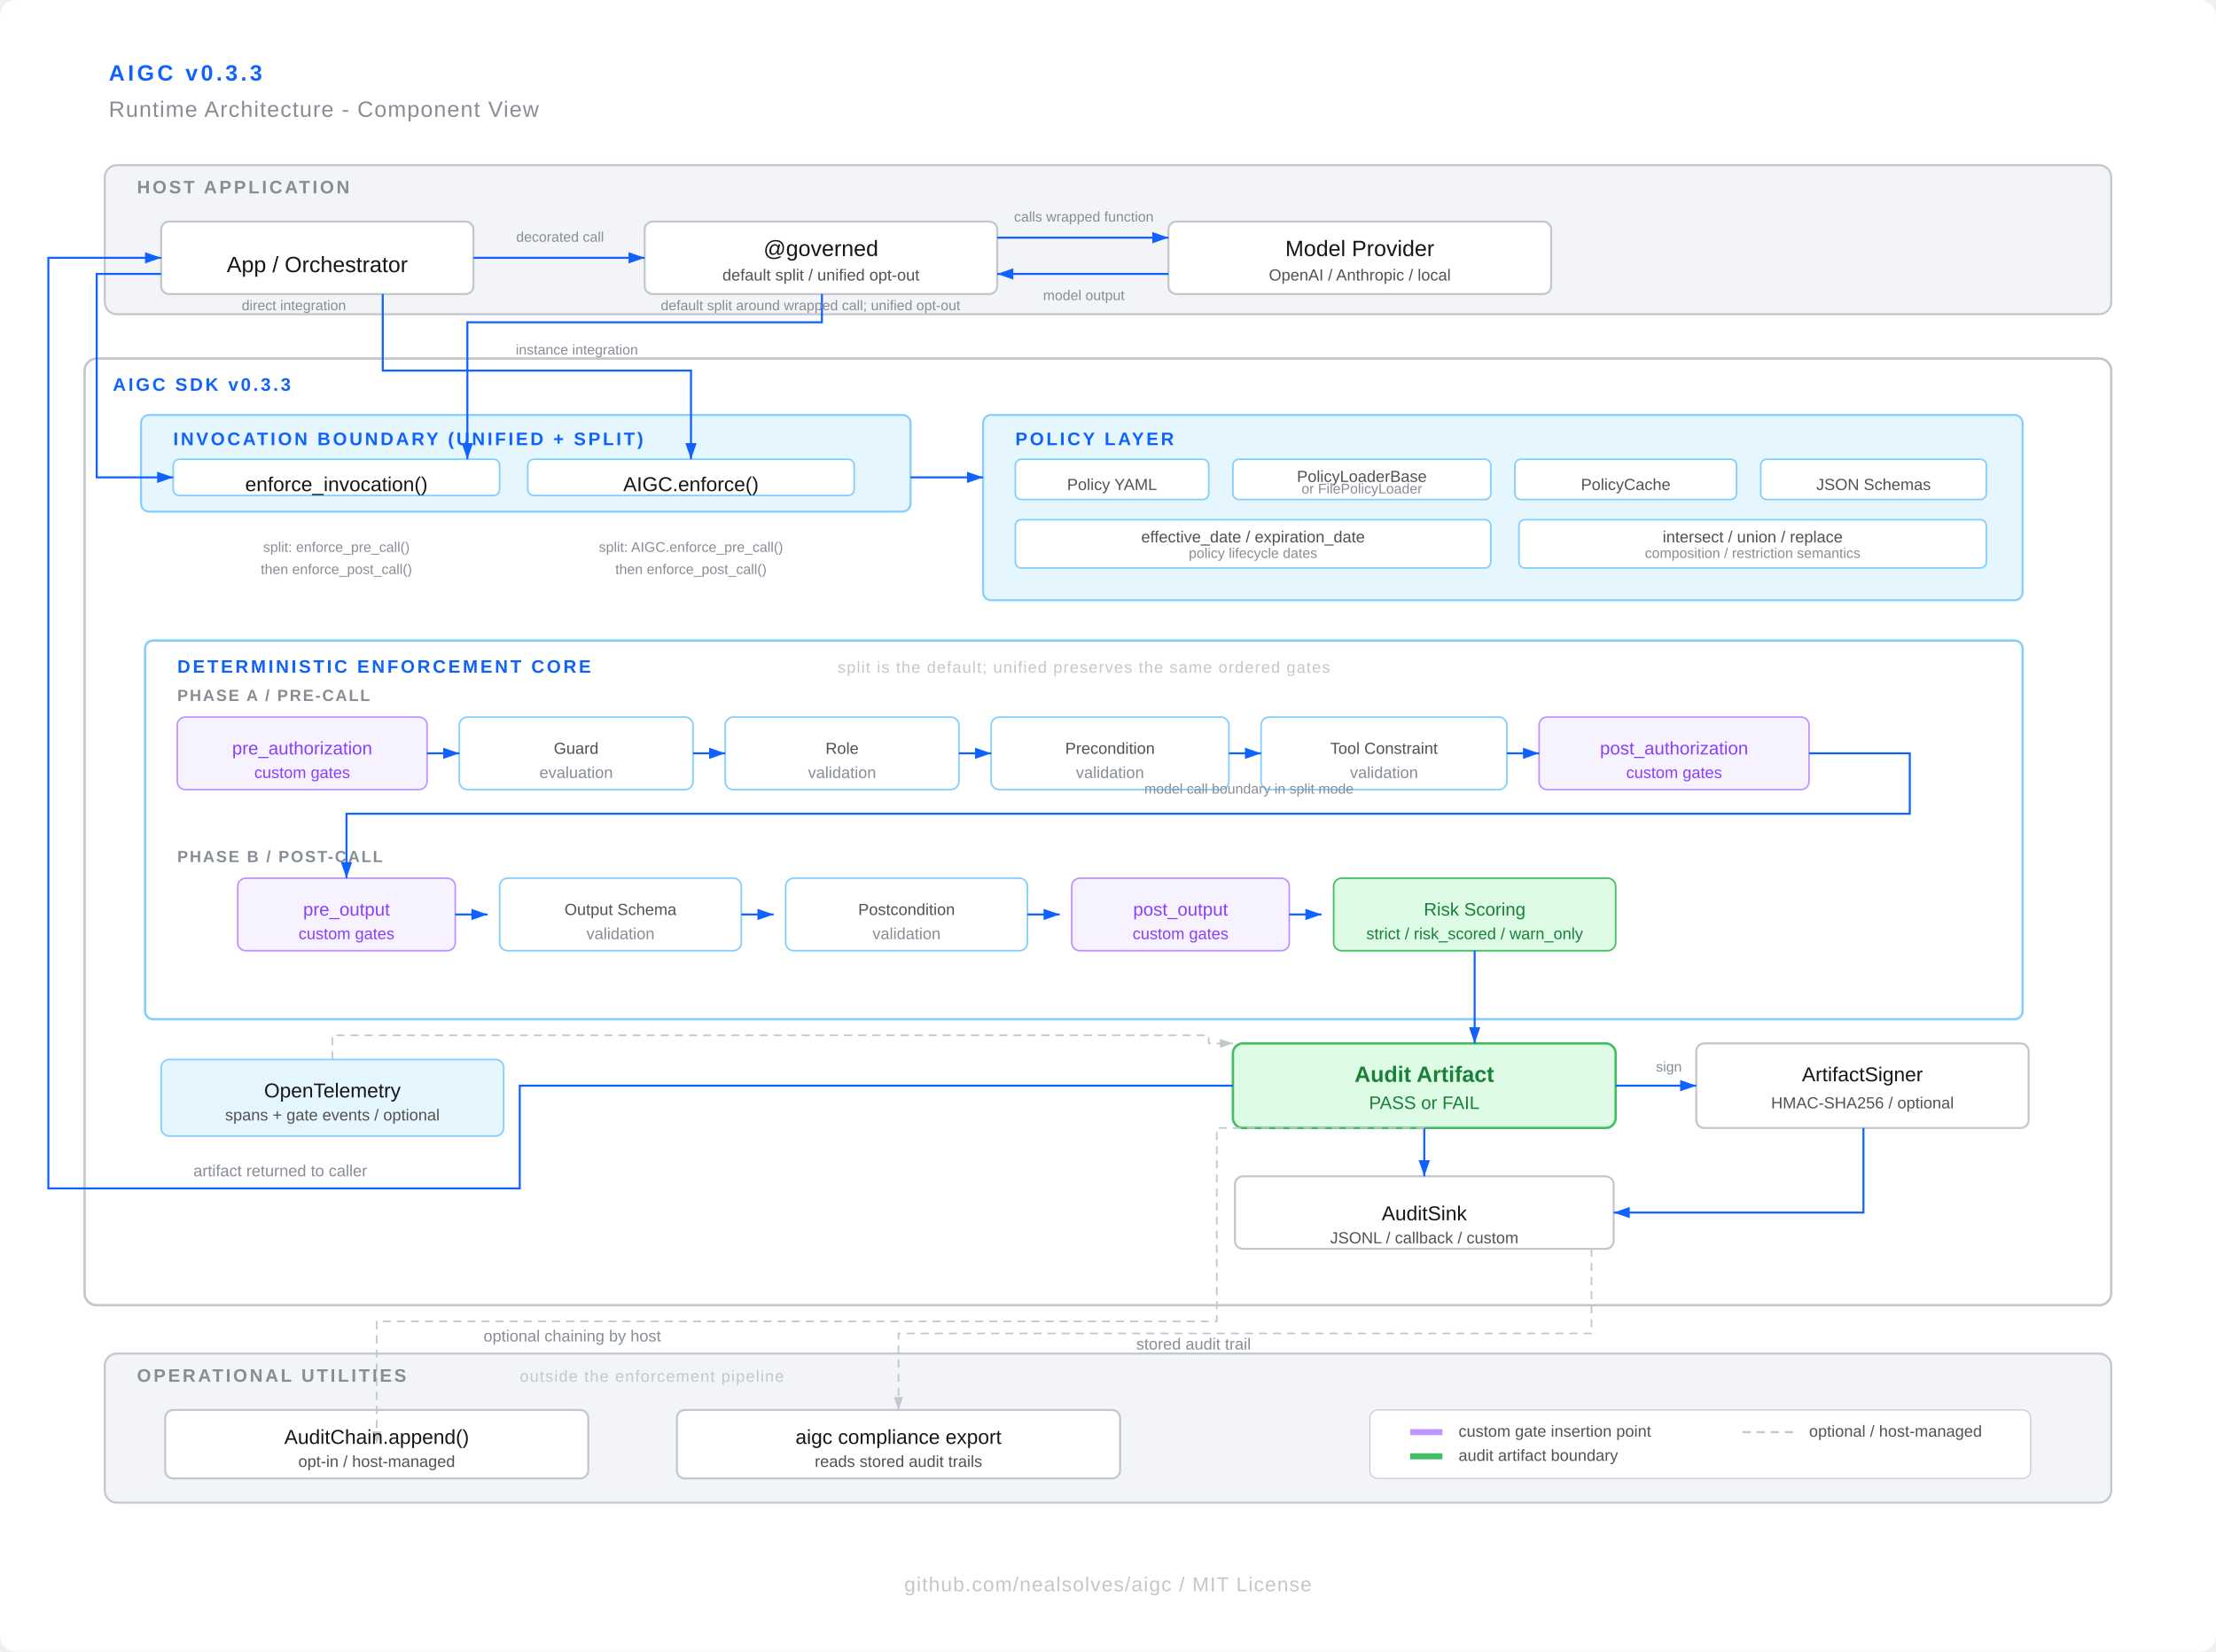
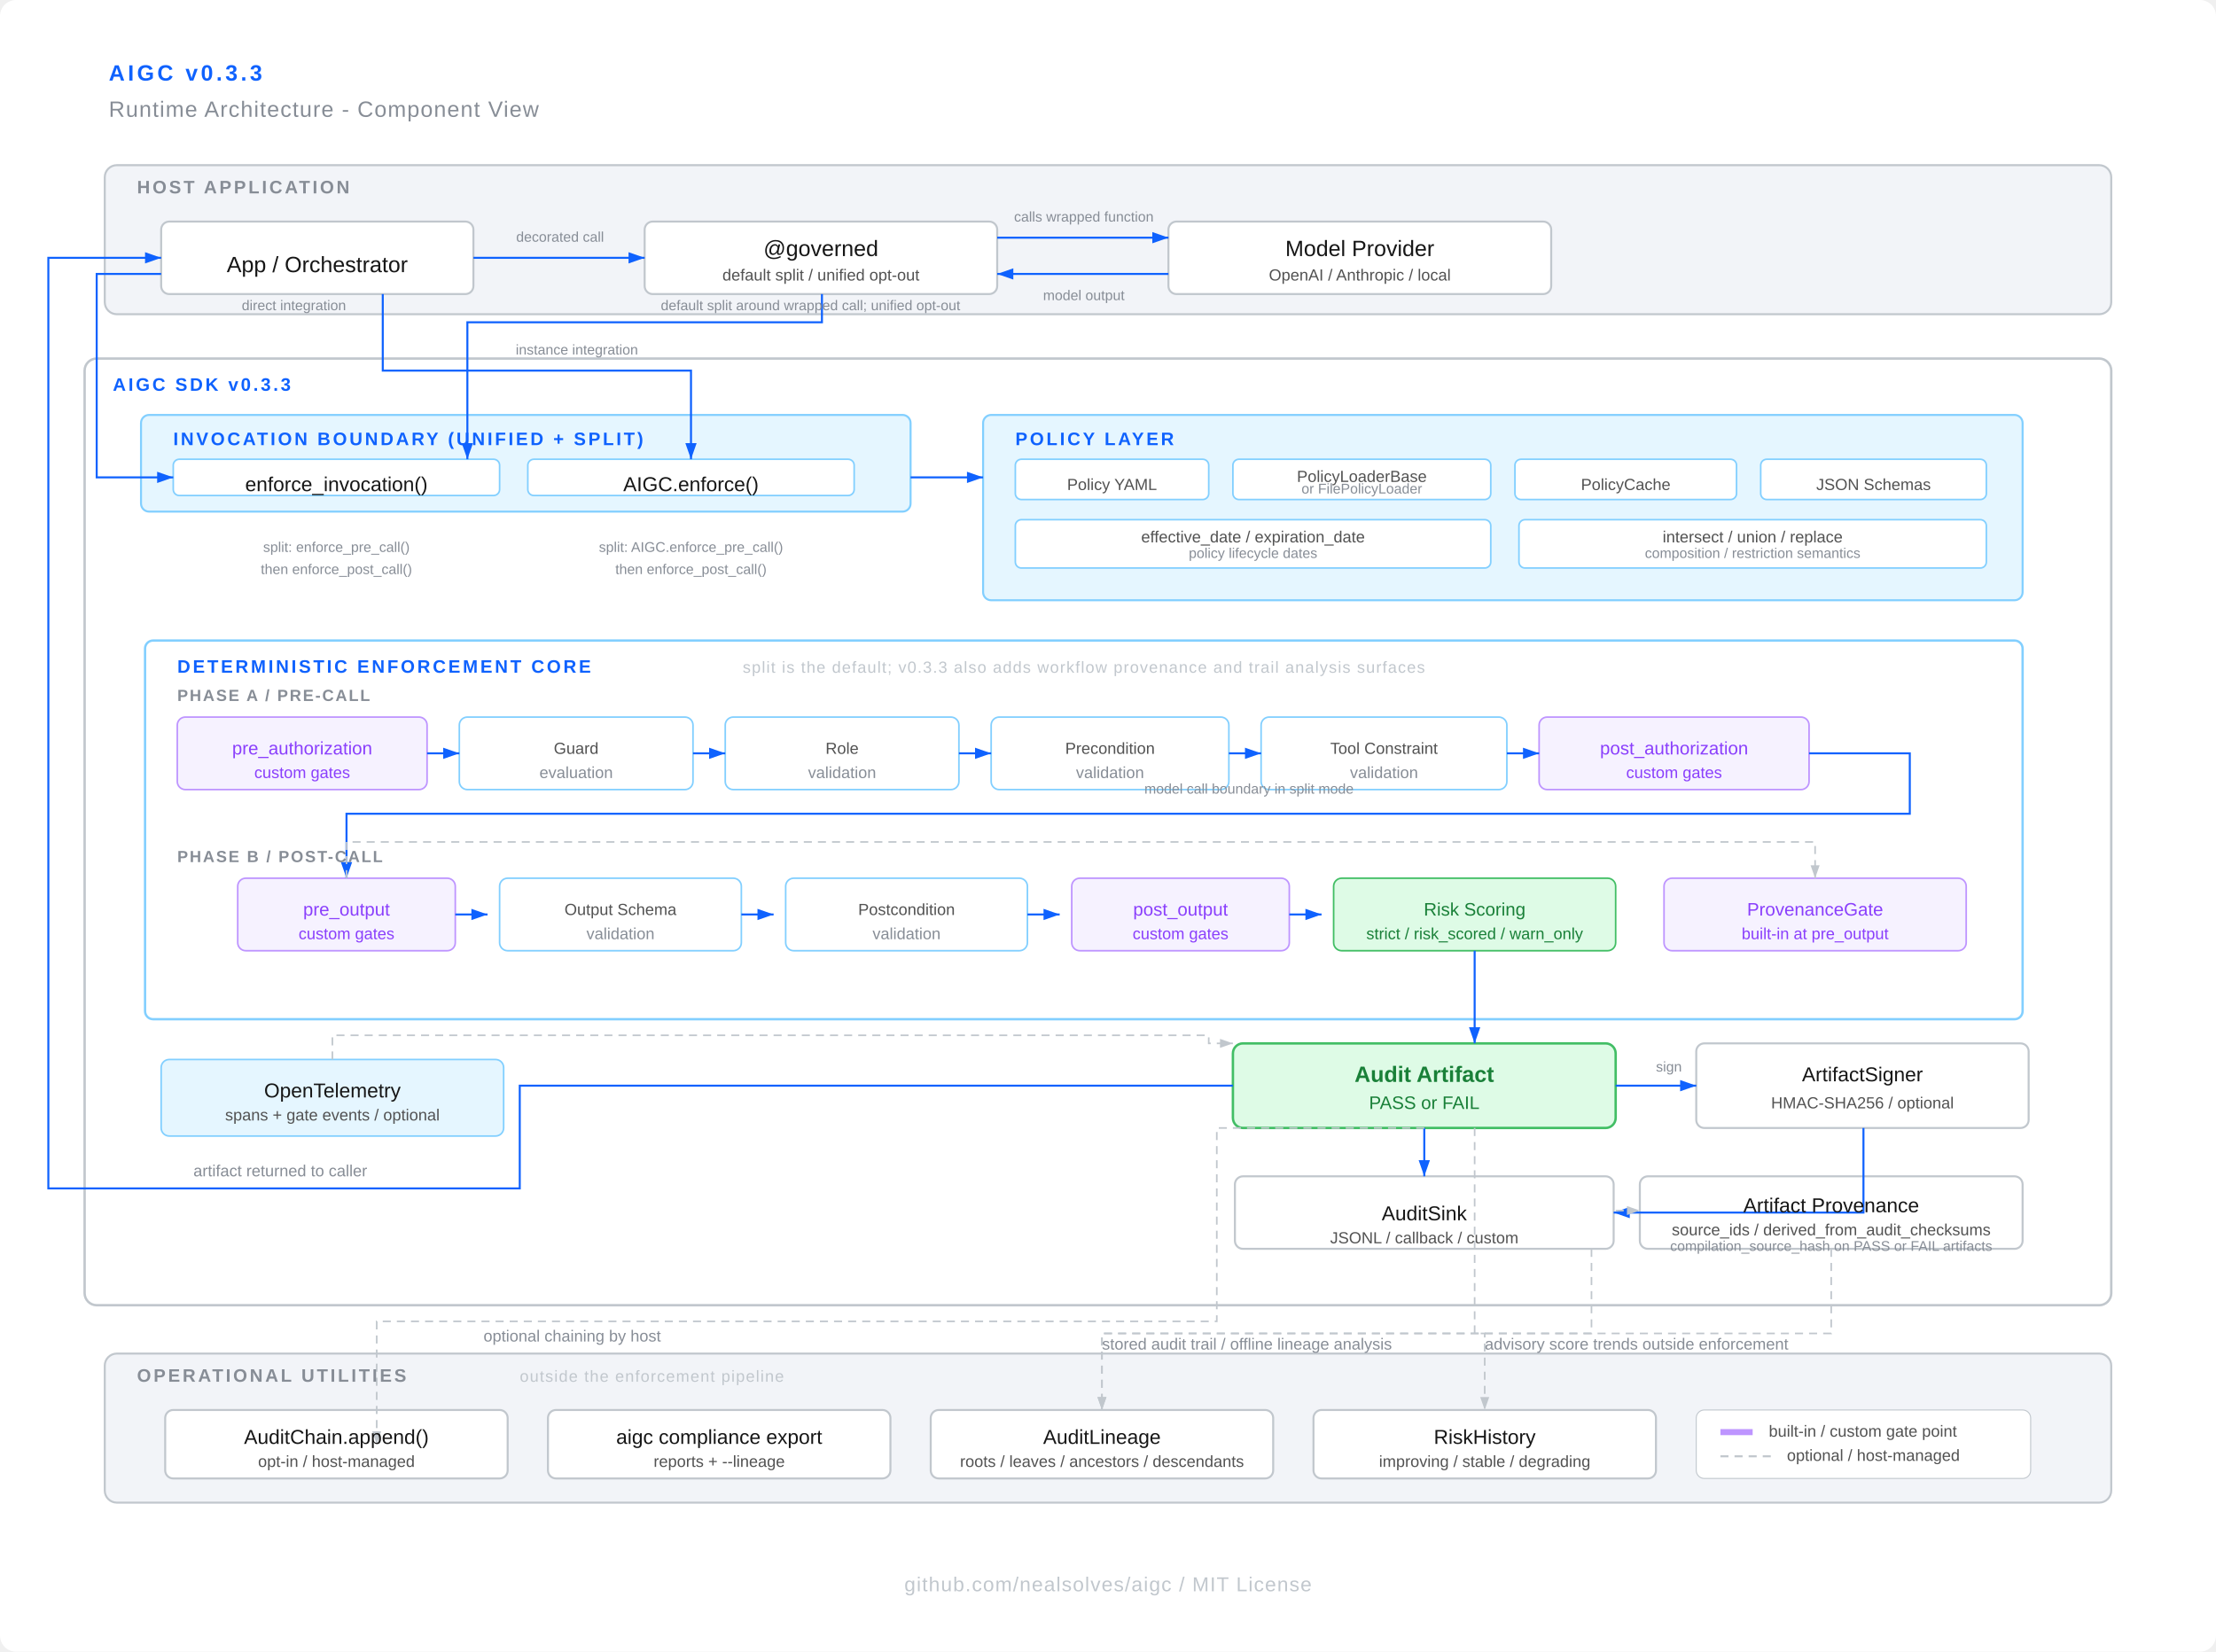
<svg xmlns="http://www.w3.org/2000/svg" viewBox="0 0 1100 820">
  <defs>
    <style>
      svg {
        font-family: 'IBM Plex Sans', Arial, sans-serif;
      }

      .mono {
        font-family: 'IBM Plex Mono', 'IBM Plex Sans', Arial, sans-serif;
      }

      .title {
        fill: #0f62fe;
        font-size: 11px;
        font-weight: 700;
        letter-spacing: 1.5px;
      }

      .subtitle {
        fill: #878d96;
        font-size: 11px;
        letter-spacing: 0.5px;
      }

      .section {
        fill: #878d96;
        font-size: 9px;
        font-weight: 600;
        letter-spacing: 1.2px;
      }

      .section-blue {
        fill: #0f62fe;
        font-size: 9px;
        font-weight: 700;
        letter-spacing: 1.2px;
      }

      .group-label {
        fill: #878d96;
        font-size: 8px;
        font-weight: 600;
        letter-spacing: 0.8px;
      }

      .caption {
        fill: #878d96;
        font-size: 8px;
      }

      .tiny {
        fill: #878d96;
        font-size: 7px;
      }

      .label {
        fill: #161616;
        font-size: 11px;
        font-weight: 500;
        text-anchor: middle;
        dominant-baseline: middle;
      }

      .label-mid {
        fill: #161616;
        font-size: 10px;
        font-weight: 500;
        text-anchor: middle;
        dominant-baseline: middle;
      }

      .detail {
        fill: #525252;
        font-size: 8px;
        dominant-baseline: middle;
      }

      .detail-mid {
        fill: #878d96;
        font-size: 8px;
        dominant-baseline: middle;
      }

      .note {
        fill: #c1c7cd;
        font-size: 8px;
        letter-spacing: 0.5px;
      }

      .host-wrap {
        fill: #f2f4f8;
        stroke: #c1c7cd;
        stroke-width: 1;
      }

      .host-box,
      .sink-box,
      .signer-box,
      .ops-box,
      .legend-box {
        fill: #ffffff;
        stroke: #c1c7cd;
        stroke-width: 1;
      }

      .sdk-wrap {
        fill: none;
        stroke: #c1c7cd;
        stroke-width: 1.2;
      }

      .inv-wrap,
      .policy-wrap {
        fill: #e5f6ff;
        stroke: #82cfff;
        stroke-width: 1;
      }

      .inv-box,
      .policy-box {
        fill: #ffffff;
        stroke: #82cfff;
        stroke-width: 0.8;
      }

      .core-wrap {
        fill: #ffffff;
        stroke: #82cfff;
        stroke-width: 1.15;
      }

      .otel-box {
        fill: #e5f6ff;
        stroke: #82cfff;
        stroke-width: 0.8;
      }

      .custom-box {
        fill: #f6f2ff;
        stroke: #be95ff;
        stroke-width: 0.8;
      }

      .risk-box {
        fill: #defbe6;
        stroke: #42be65;
        stroke-width: 0.8;
      }

      .artifact-box {
        fill: #defbe6;
        stroke: #42be65;
        stroke-width: 1.2;
      }

      .ops-wrap {
        fill: #f2f4f8;
        stroke: #c1c7cd;
        stroke-width: 1;
      }

      .legend-wrap {
        fill: #ffffff;
        stroke: #c1c7cd;
        stroke-width: 0.5;
      }

      .purple {
        fill: #8a3ffc;
        font-size: 9px;
        font-weight: 500;
        text-anchor: middle;
        dominant-baseline: middle;
      }

      .purple-sub {
        fill: #8a3ffc;
        font-size: 8px;
        text-anchor: middle;
        dominant-baseline: middle;
      }

      .green {
        fill: #198038;
        font-size: 11px;
        font-weight: 600;
        text-anchor: middle;
        dominant-baseline: middle;
      }

      .green-mid {
        fill: #198038;
        font-size: 9px;
        font-weight: 500;
        text-anchor: middle;
        dominant-baseline: middle;
      }

      .green-sub {
        fill: #198038;
        font-size: 9px;
        text-anchor: middle;
        dominant-baseline: middle;
      }

      .green-detail {
        fill: #198038;
        font-size: 8px;
        text-anchor: middle;
        dominant-baseline: middle;
      }

      .conn {
        fill: none;
        stroke: #0f62fe;
        stroke-width: 1;
      }

      .conn-dim {
        fill: none;
        stroke: #c1c7cd;
        stroke-width: 0.8;
        stroke-dasharray: 4 3;
      }

      .legend-purple {
        stroke: #be95ff;
        stroke-width: 3;
      }

      .legend-dim {
        stroke: #c1c7cd;
        stroke-width: 1;
        stroke-dasharray: 4 3;
      }

      .legend-green {
        stroke: #42be65;
        stroke-width: 3;
      }

      .watermark {
        fill: #c1c7cd;
        font-size: 10px;
        letter-spacing: 0.5px;
      }
    </style>
    <marker id="arrow" viewBox="0 0 10 7" refX="10" refY="3.5" markerWidth="8" markerHeight="6" orient="auto">
      <path d="M0 0 L10 3.5 L0 7 z" fill="#0f62fe" />
    </marker>
    <marker id="arrow-dim" viewBox="0 0 10 7" refX="10" refY="3.5" markerWidth="8" markerHeight="6" orient="auto">
      <path d="M0 0 L10 3.5 L0 7 z" fill="#c1c7cd" />
    </marker>
  </defs>
  <rect width="1100" height="820" fill="#ffffff" rx="8" />
  <text class="title mono" x="54" y="40">AIGC v0.3.3</text>
  <text class="subtitle mono" x="54" y="58">Runtime Architecture - Component View</text>
  <rect class="host-wrap" x="52" y="82" width="996" height="74" rx="6" />
  <rect class="sdk-wrap" x="42" y="178" width="1006" height="470" rx="6" />
  <rect class="inv-wrap" x="70" y="206" width="382" height="48" rx="4" />
  <rect class="policy-wrap" x="488" y="206" width="516" height="92" rx="4" />
  <rect class="core-wrap" x="72" y="318" width="932" height="188" rx="4" />
  <rect class="otel-box" x="80" y="526" width="170" height="38" rx="4" />
  <rect class="artifact-box" x="612" y="518" width="190" height="42" rx="5" />
  <rect class="signer-box" x="842" y="518" width="165" height="42" rx="4" />
  <rect class="sink-box" x="613" y="584" width="188" height="36" rx="4" />
  <rect class="ops-wrap" x="52" y="672" width="996" height="74" rx="6" />
  <rect class="host-box" x="80" y="110" width="155" height="36" rx="4" />
  <rect class="host-box" x="320" y="110" width="175" height="36" rx="4" />
  <rect class="host-box" x="580" y="110" width="190" height="36" rx="4" />
  <rect class="inv-box" x="86" y="228" width="162" height="18" rx="3" />
  <rect class="inv-box" x="262" y="228" width="162" height="18" rx="3" />
  <rect class="policy-box" x="504" y="228" width="96" height="20" rx="3" />
  <rect class="policy-box" x="612" y="228" width="128" height="20" rx="3" />
  <rect class="policy-box" x="752" y="228" width="110" height="20" rx="3" />
  <rect class="policy-box" x="874" y="228" width="112" height="20" rx="3" />
  <rect class="policy-box" x="504" y="258" width="236" height="24" rx="3" />
  <rect class="policy-box" x="754" y="258" width="232" height="24" rx="3" />
  <rect class="custom-box" x="88" y="356" width="124" height="36" rx="4" />
  <rect class="inv-box" x="228" y="356" width="116" height="36" rx="4" />
  <rect class="inv-box" x="360" y="356" width="116" height="36" rx="4" />
  <rect class="inv-box" x="492" y="356" width="118" height="36" rx="4" />
  <rect class="inv-box" x="626" y="356" width="122" height="36" rx="4" />
  <rect class="custom-box" x="764" y="356" width="134" height="36" rx="4" />
  <rect class="custom-box" x="118" y="436" width="108" height="36" rx="4" />
  <rect class="inv-box" x="248" y="436" width="120" height="36" rx="4" />
  <rect class="inv-box" x="390" y="436" width="120" height="36" rx="4" />
  <rect class="custom-box" x="532" y="436" width="108" height="36" rx="4" />
  <rect class="risk-box" x="662" y="436" width="140" height="36" rx="4" />
-   <rect class="ops-box" x="82" y="700" width="210" height="34" rx="4" />
-   <rect class="ops-box" x="336" y="700" width="220" height="34" rx="4" />
-   <rect class="legend-wrap" x="680" y="700" width="328" height="34" rx="4" />
+   <rect class="custom-box" x="826" y="436" width="150" height="36" rx="4" />
+   <rect class="ops-box" x="814" y="584" width="190" height="36" rx="4" />
+   <rect class="ops-box" x="82" y="700" width="170" height="34" rx="4" />
+   <rect class="ops-box" x="272" y="700" width="170" height="34" rx="4" />
+   <rect class="ops-box" x="462" y="700" width="170" height="34" rx="4" />
+   <rect class="ops-box" x="652" y="700" width="170" height="34" rx="4" />
+   <rect class="legend-wrap" x="842" y="700" width="166" height="34" rx="4" />
  <g id="connectors">
    <line class="conn" x1="235" y1="128" x2="320" y2="128" marker-end="url(#arrow)" />
    <line class="conn" x1="495" y1="118" x2="580" y2="118" marker-end="url(#arrow)" />
    <line class="conn" x1="580" y1="136" x2="495" y2="136" marker-end="url(#arrow)" />
    <polyline class="conn" points="80,136 48,136 48,237 86,237" marker-end="url(#arrow)" />
    <polyline class="conn" points="190,146 190,184 343,184 343,228" marker-end="url(#arrow)" />
    <polyline class="conn" points="408,146 408,160 232,160 232,228" marker-end="url(#arrow)" />
    <line class="conn" x1="452" y1="237" x2="488" y2="237" marker-end="url(#arrow)" />
    <line class="conn" x1="212" y1="374" x2="228" y2="374" marker-end="url(#arrow)" />
    <line class="conn" x1="344" y1="374" x2="360" y2="374" marker-end="url(#arrow)" />
    <line class="conn" x1="476" y1="374" x2="492" y2="374" marker-end="url(#arrow)" />
    <line class="conn" x1="610" y1="374" x2="626" y2="374" marker-end="url(#arrow)" />
    <line class="conn" x1="748" y1="374" x2="764" y2="374" marker-end="url(#arrow)" />
    <polyline class="conn" points="898,374 948,374 948,404 172,404 172,436" marker-end="url(#arrow)" />
    <line class="conn" x1="226" y1="454" x2="242" y2="454" marker-end="url(#arrow)" />
    <line class="conn" x1="368" y1="454" x2="384" y2="454" marker-end="url(#arrow)" />
    <line class="conn" x1="510" y1="454" x2="526" y2="454" marker-end="url(#arrow)" />
    <line class="conn" x1="640" y1="454" x2="656" y2="454" marker-end="url(#arrow)" />
    <line class="conn" x1="732" y1="472" x2="732" y2="518" marker-end="url(#arrow)" />
    <line class="conn" x1="802" y1="539" x2="842" y2="539" marker-end="url(#arrow)" />
    <line class="conn" x1="707" y1="560" x2="707" y2="584" marker-end="url(#arrow)" />
    <polyline class="conn" points="925,560 925,602 801,602" marker-end="url(#arrow)" />
    <polyline class="conn" points="612,539 258,539 258,590 24,590 24,128 80,128" marker-end="url(#arrow)" />
    <polyline class="conn-dim" points="165,526 165,514 600,514 600,518 612,518" marker-end="url(#arrow-dim)" />
    <polyline class="conn-dim" points="707,560 604,560 604,656 187,656 187,717" marker-end="url(#arrow-dim)" />
-     <polyline class="conn-dim" points="790,620 790,662 446,662 446,700" marker-end="url(#arrow-dim)" />
+     <polyline class="conn-dim" points="172,436 172,418 901,418 901,436" marker-end="url(#arrow-dim)" />
+     <line class="conn-dim" x1="802" y1="601" x2="814" y2="601" marker-end="url(#arrow-dim)" />
+     <polyline class="conn-dim" points="790,620 790,662 547,662 547,700" marker-end="url(#arrow-dim)" />
+     <polyline class="conn-dim" points="909,620 909,662 547,662 547,700" marker-end="url(#arrow-dim)" />
+     <polyline class="conn-dim" points="732,560 732,662 737,662 737,700" marker-end="url(#arrow-dim)" />
  </g>
  <g id="labels">
    <text class="section mono" x="68" y="96">HOST APPLICATION</text>
    <text class="label" x="157.5" y="132" text-anchor="middle">App / Orchestrator</text>
    <text class="label mono" x="407.5" y="124" text-anchor="middle">@governed</text>
    <text class="detail" x="407.5" y="137" text-anchor="middle">default split / unified opt-out</text>
    <text class="label" x="675" y="124" text-anchor="middle">Model Provider</text>
    <text class="detail" x="675" y="137" text-anchor="middle">OpenAI / Anthropic / local</text>
    <text class="tiny" x="278" y="120" text-anchor="middle">decorated call</text>
    <text class="tiny" x="538" y="110" text-anchor="middle">calls wrapped function</text>
    <text class="tiny" x="538" y="149" text-anchor="middle">model output</text>
    <text class="section-blue mono" x="56" y="194">AIGC SDK v0.3.3</text>
    <text class="tiny" x="120" y="154">direct integration</text>
    <text class="tiny" x="256" y="176">instance integration</text>
    <text class="tiny" x="328" y="154">default split around wrapped call; unified opt-out</text>
    <text class="section-blue mono" x="86" y="221">INVOCATION BOUNDARY (UNIFIED + SPLIT)</text>
    <text class="label-mid mono" x="167" y="241" text-anchor="middle">enforce_invocation()</text>
    <text class="label-mid mono" x="343" y="241" text-anchor="middle">AIGC.enforce()</text>
    <text class="tiny" x="167" y="274" text-anchor="middle">split: enforce_pre_call()</text>
    <text class="tiny" x="167" y="285" text-anchor="middle">then enforce_post_call()</text>
    <text class="tiny" x="343" y="274" text-anchor="middle">split: AIGC.enforce_pre_call()</text>
    <text class="tiny" x="343" y="285" text-anchor="middle">then enforce_post_call()</text>
    <text class="section-blue mono" x="504" y="221">POLICY LAYER</text>
    <text class="detail" x="552" y="241" text-anchor="middle">Policy YAML</text>
    <text class="detail" x="676" y="237" text-anchor="middle">PolicyLoaderBase</text>
    <text class="tiny" x="676" y="245" text-anchor="middle">or FilePolicyLoader</text>
    <text class="detail" x="807" y="241" text-anchor="middle">PolicyCache</text>
    <text class="detail" x="930" y="241" text-anchor="middle">JSON Schemas</text>
    <text class="detail mono" x="622" y="267" text-anchor="middle">effective_date / expiration_date</text>
    <text class="tiny" x="622" y="277" text-anchor="middle">policy lifecycle dates</text>
    <text class="detail mono" x="870" y="267" text-anchor="middle">intersect / union / replace</text>
    <text class="tiny" x="870" y="277" text-anchor="middle">composition / restriction semantics</text>
    <text class="section-blue mono" x="88" y="334">DETERMINISTIC ENFORCEMENT CORE</text>
-     <text class="note" x="538" y="334" text-anchor="middle">split is the default; unified preserves the same ordered gates</text>
+     <text class="note" x="538" y="334" text-anchor="middle">split is the default; v0.3.3 also adds workflow provenance and trail analysis surfaces</text>
    <text class="group-label mono" x="88" y="348">PHASE A / PRE-CALL</text>
    <text class="group-label mono" x="88" y="428">PHASE B / POST-CALL</text>
    <text class="tiny" x="620" y="394" text-anchor="middle">model call boundary in split mode</text>
    <text class="purple mono" x="150" y="372" text-anchor="middle">pre_authorization</text>
    <text class="purple-sub" x="150" y="384" text-anchor="middle">custom gates</text>
    <text class="detail" x="286" y="372" text-anchor="middle">Guard</text>
    <text class="detail-mid" x="286" y="384" text-anchor="middle">evaluation</text>
    <text class="detail" x="418" y="372" text-anchor="middle">Role</text>
    <text class="detail-mid" x="418" y="384" text-anchor="middle">validation</text>
    <text class="detail" x="551" y="372" text-anchor="middle">Precondition</text>
    <text class="detail-mid" x="551" y="384" text-anchor="middle">validation</text>
    <text class="detail" x="687" y="372" text-anchor="middle">Tool Constraint</text>
    <text class="detail-mid" x="687" y="384" text-anchor="middle">validation</text>
    <text class="purple mono" x="831" y="372" text-anchor="middle">post_authorization</text>
    <text class="purple-sub" x="831" y="384" text-anchor="middle">custom gates</text>
    <text class="purple mono" x="172" y="452" text-anchor="middle">pre_output</text>
    <text class="purple-sub" x="172" y="464" text-anchor="middle">custom gates</text>
    <text class="detail" x="308" y="452" text-anchor="middle">Output Schema</text>
    <text class="detail-mid" x="308" y="464" text-anchor="middle">validation</text>
    <text class="detail" x="450" y="452" text-anchor="middle">Postcondition</text>
    <text class="detail-mid" x="450" y="464" text-anchor="middle">validation</text>
    <text class="purple mono" x="586" y="452" text-anchor="middle">post_output</text>
    <text class="purple-sub" x="586" y="464" text-anchor="middle">custom gates</text>
    <text class="green-mid" x="732" y="452" text-anchor="middle">Risk Scoring</text>
    <text class="green-detail" x="732" y="464" text-anchor="middle">strict / risk_scored / warn_only</text>
+     <text class="purple mono" x="901" y="452" text-anchor="middle">ProvenanceGate</text>
+     <text class="purple-sub" x="901" y="464" text-anchor="middle">built-in at pre_output</text>
    <text class="label-mid" x="165" y="542" text-anchor="middle">OpenTelemetry</text>
    <text class="detail" x="165" y="554" text-anchor="middle">spans + gate events / optional</text>
    <text class="green" x="707" y="534" text-anchor="middle">Audit Artifact</text>
    <text class="green-sub" x="707" y="548" text-anchor="middle">PASS or FAIL</text>
    <text class="label-mid" x="924.5" y="534" text-anchor="middle">ArtifactSigner</text>
    <text class="detail mono" x="924.5" y="548" text-anchor="middle">HMAC-SHA256 / optional</text>
    <text class="tiny" x="822" y="532">sign</text>
    <text class="label-mid" x="707" y="603" text-anchor="middle">AuditSink</text>
    <text class="detail" x="707" y="615" text-anchor="middle">JSONL / callback / custom</text>
+     <text class="label-mid" x="909" y="599" text-anchor="middle">Artifact Provenance</text>
+     <text class="detail mono" x="909" y="611" text-anchor="middle">source_ids / derived_from_audit_checksums</text>
+     <text class="tiny" x="909" y="621" text-anchor="middle">compilation_source_hash on PASS or FAIL artifacts</text>
    <text class="caption" x="96" y="584">artifact returned to caller</text>
    <text class="caption" x="240" y="666">optional chaining by host</text>
-     <text class="caption" x="564" y="670">stored audit trail</text>
+     <text class="caption" x="547" y="670">stored audit trail / offline lineage analysis</text>
+     <text class="caption" x="737" y="670">advisory score trends outside enforcement</text>
    <text class="section mono" x="68" y="686">OPERATIONAL UTILITIES</text>
    <text class="note" x="258" y="686">outside the enforcement pipeline</text>
-     <text class="label-mid mono" x="187" y="714" text-anchor="middle">AuditChain.append()</text>
-     <text class="detail" x="187" y="726" text-anchor="middle">opt-in / host-managed</text>
-     <text class="label-mid mono" x="446" y="714" text-anchor="middle">aigc compliance export</text>
-     <text class="detail" x="446" y="726" text-anchor="middle">reads stored audit trails</text>
-     <line class="legend-purple" x1="700" y1="711" x2="716" y2="711" />
-     <text class="detail" x="724" y="711">custom gate insertion point</text>
-     <line class="legend-dim" x1="865" y1="711" x2="890" y2="711" />
-     <text class="detail" x="898" y="711">optional / host-managed</text>
-     <line class="legend-green" x1="700" y1="723" x2="716" y2="723" />
-     <text class="detail" x="724" y="723">audit artifact boundary</text>
+     <text class="label-mid mono" x="167" y="714" text-anchor="middle">AuditChain.append()</text>
+     <text class="detail" x="167" y="726" text-anchor="middle">opt-in / host-managed</text>
+     <text class="label-mid mono" x="357" y="714" text-anchor="middle">aigc compliance export</text>
+     <text class="detail" x="357" y="726" text-anchor="middle">reports + --lineage</text>
+     <text class="label-mid" x="547" y="714" text-anchor="middle">AuditLineage</text>
+     <text class="detail" x="547" y="726" text-anchor="middle">roots / leaves / ancestors / descendants</text>
+     <text class="label-mid" x="737" y="714" text-anchor="middle">RiskHistory</text>
+     <text class="detail" x="737" y="726" text-anchor="middle">improving / stable / degrading</text>
+     <line class="legend-purple" x1="854" y1="711" x2="870" y2="711" />
+     <text class="detail" x="878" y="711">built-in / custom gate point</text>
+     <line class="legend-dim" x1="854" y1="723" x2="879" y2="723" />
+     <text class="detail" x="887" y="723">optional / host-managed</text>
    <text class="watermark mono" x="550" y="790" text-anchor="middle">github.com/nealsolves/aigc / MIT License</text>
  </g>
</svg>
